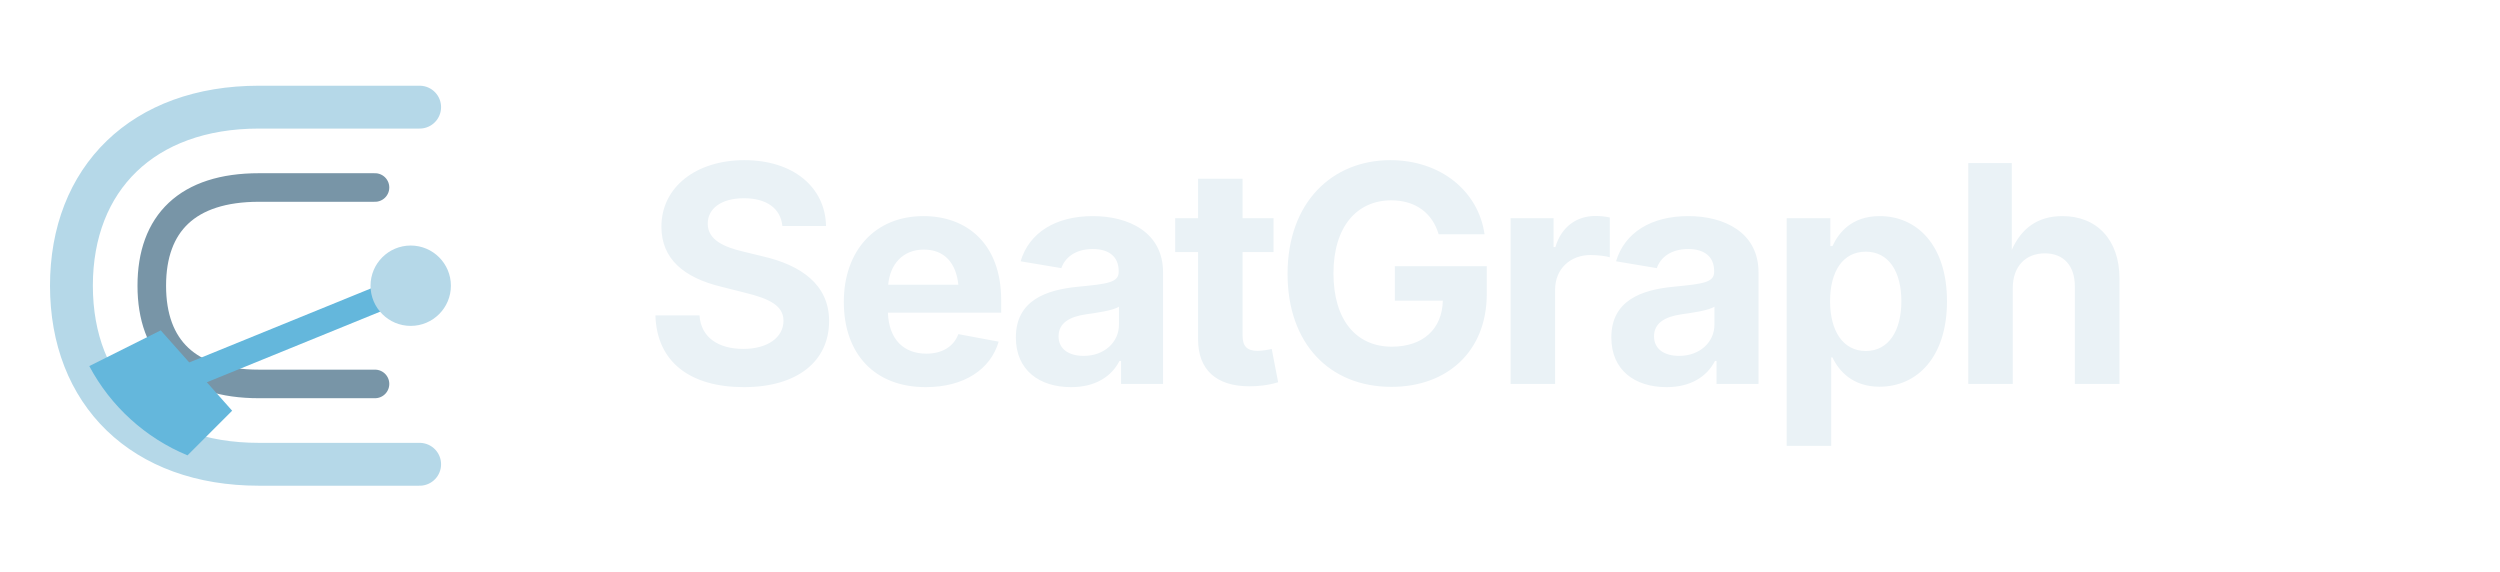
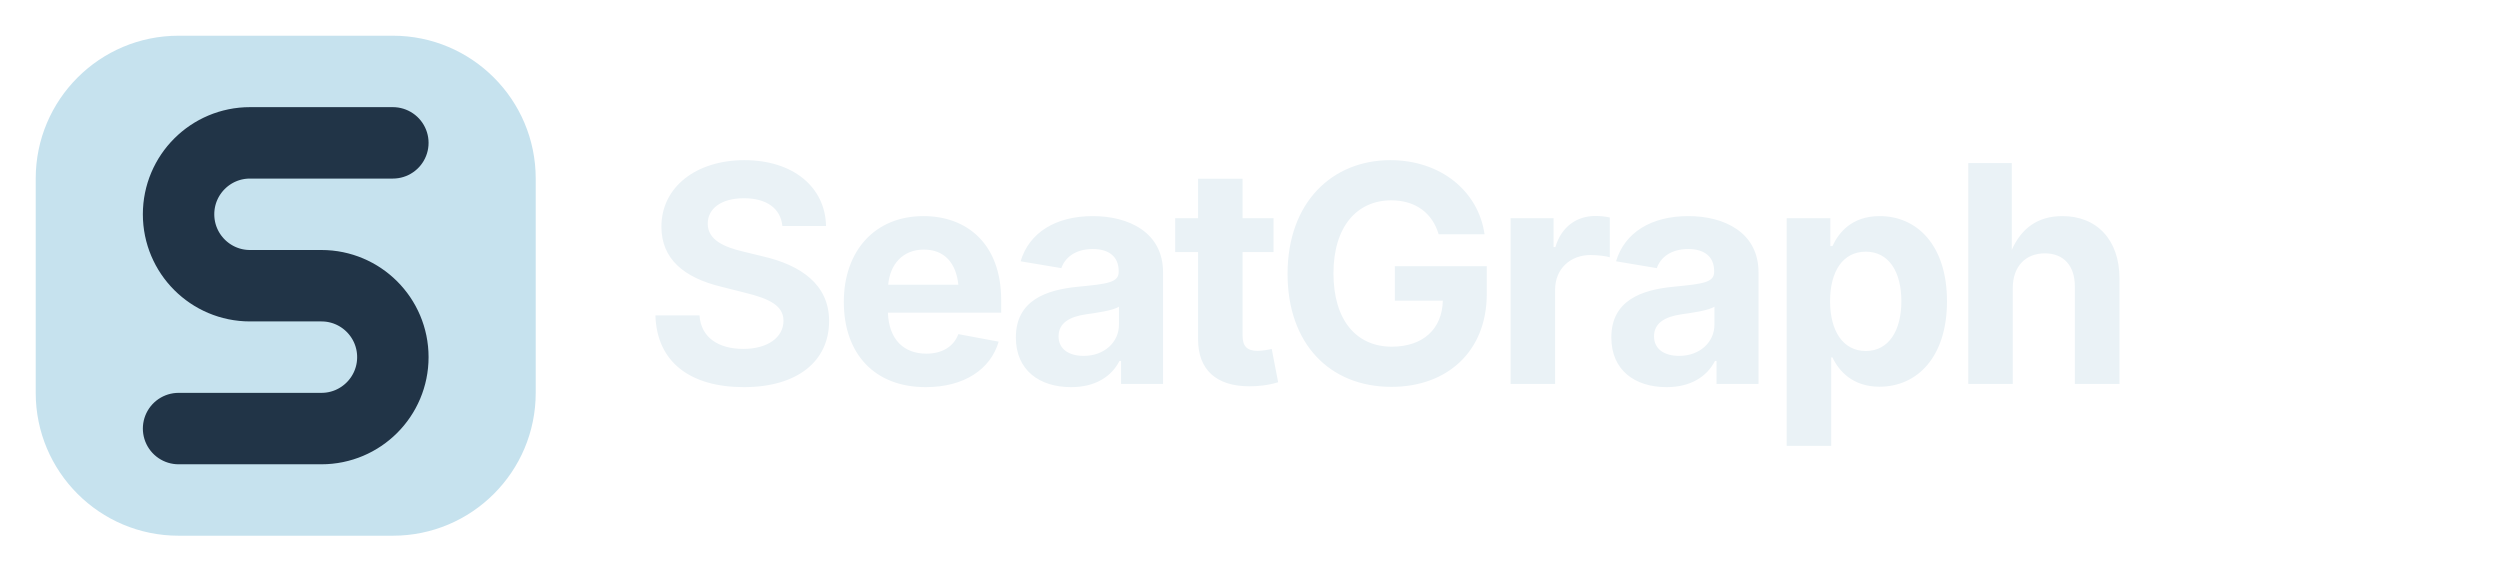
<svg xmlns="http://www.w3.org/2000/svg" width="280" height="64" viewBox="0 0 280 64" role="img" aria-labelledby="title">
-   <g id="venue" fill="none" stroke-linecap="round" stroke-linejoin="round">
-     <path id="bowl" d="M47 12H29C16 12 8 20 8 32s8 20 21 20h18" stroke="#b5d8e8" stroke-width="4.8" />
-     <path id="tier" d="M42 21H29c-8 0-12 4-12 11s4 11 12 11h13" stroke="#7895a7" stroke-width="3.2" />
+   <g id="symbol">
+     <rect id="tile" x="4" y="4" width="56" height="56" rx="16" fill="#c6e2ee" />
+     <path id="letter-s" d="M44 16H28a8 8 0 0 0 0 16h8a8 8 0 0 1 0 16H20" fill="none" stroke="#213447" stroke-width="8" stroke-linecap="round" stroke-linejoin="round" />
  </g>
-   <g id="selection">
-     <path d="M10 41l8-4 8 9-5 5a22 22 0 0 1-11-10Z" fill="#64b7dc" />
-     <path id="sightline" d="m19 43 27-11" fill="none" stroke="#64b7dc" stroke-width="2.8" stroke-linecap="round" />
-     <circle id="stage-focus" cx="46" cy="32" r="4.5" fill="#b5d8e8" />
-   </g>
-   <text id="wordmark" x="72" y="43" fill="#eaf2f6" font-family="SeatGraph UI, Inter, Arial, sans-serif" font-size="34" font-weight="650" letter-spacing="-1.1">SeatGraph</text>
+   <text id="wordmark" x="72" y="43" fill="#eaf2f6" font-family="SeatGraph UI, Inter, Arial, sans-serif" font-size="34" font-weight="700" letter-spacing="-1.1">SeatGraph</text>
</svg>
